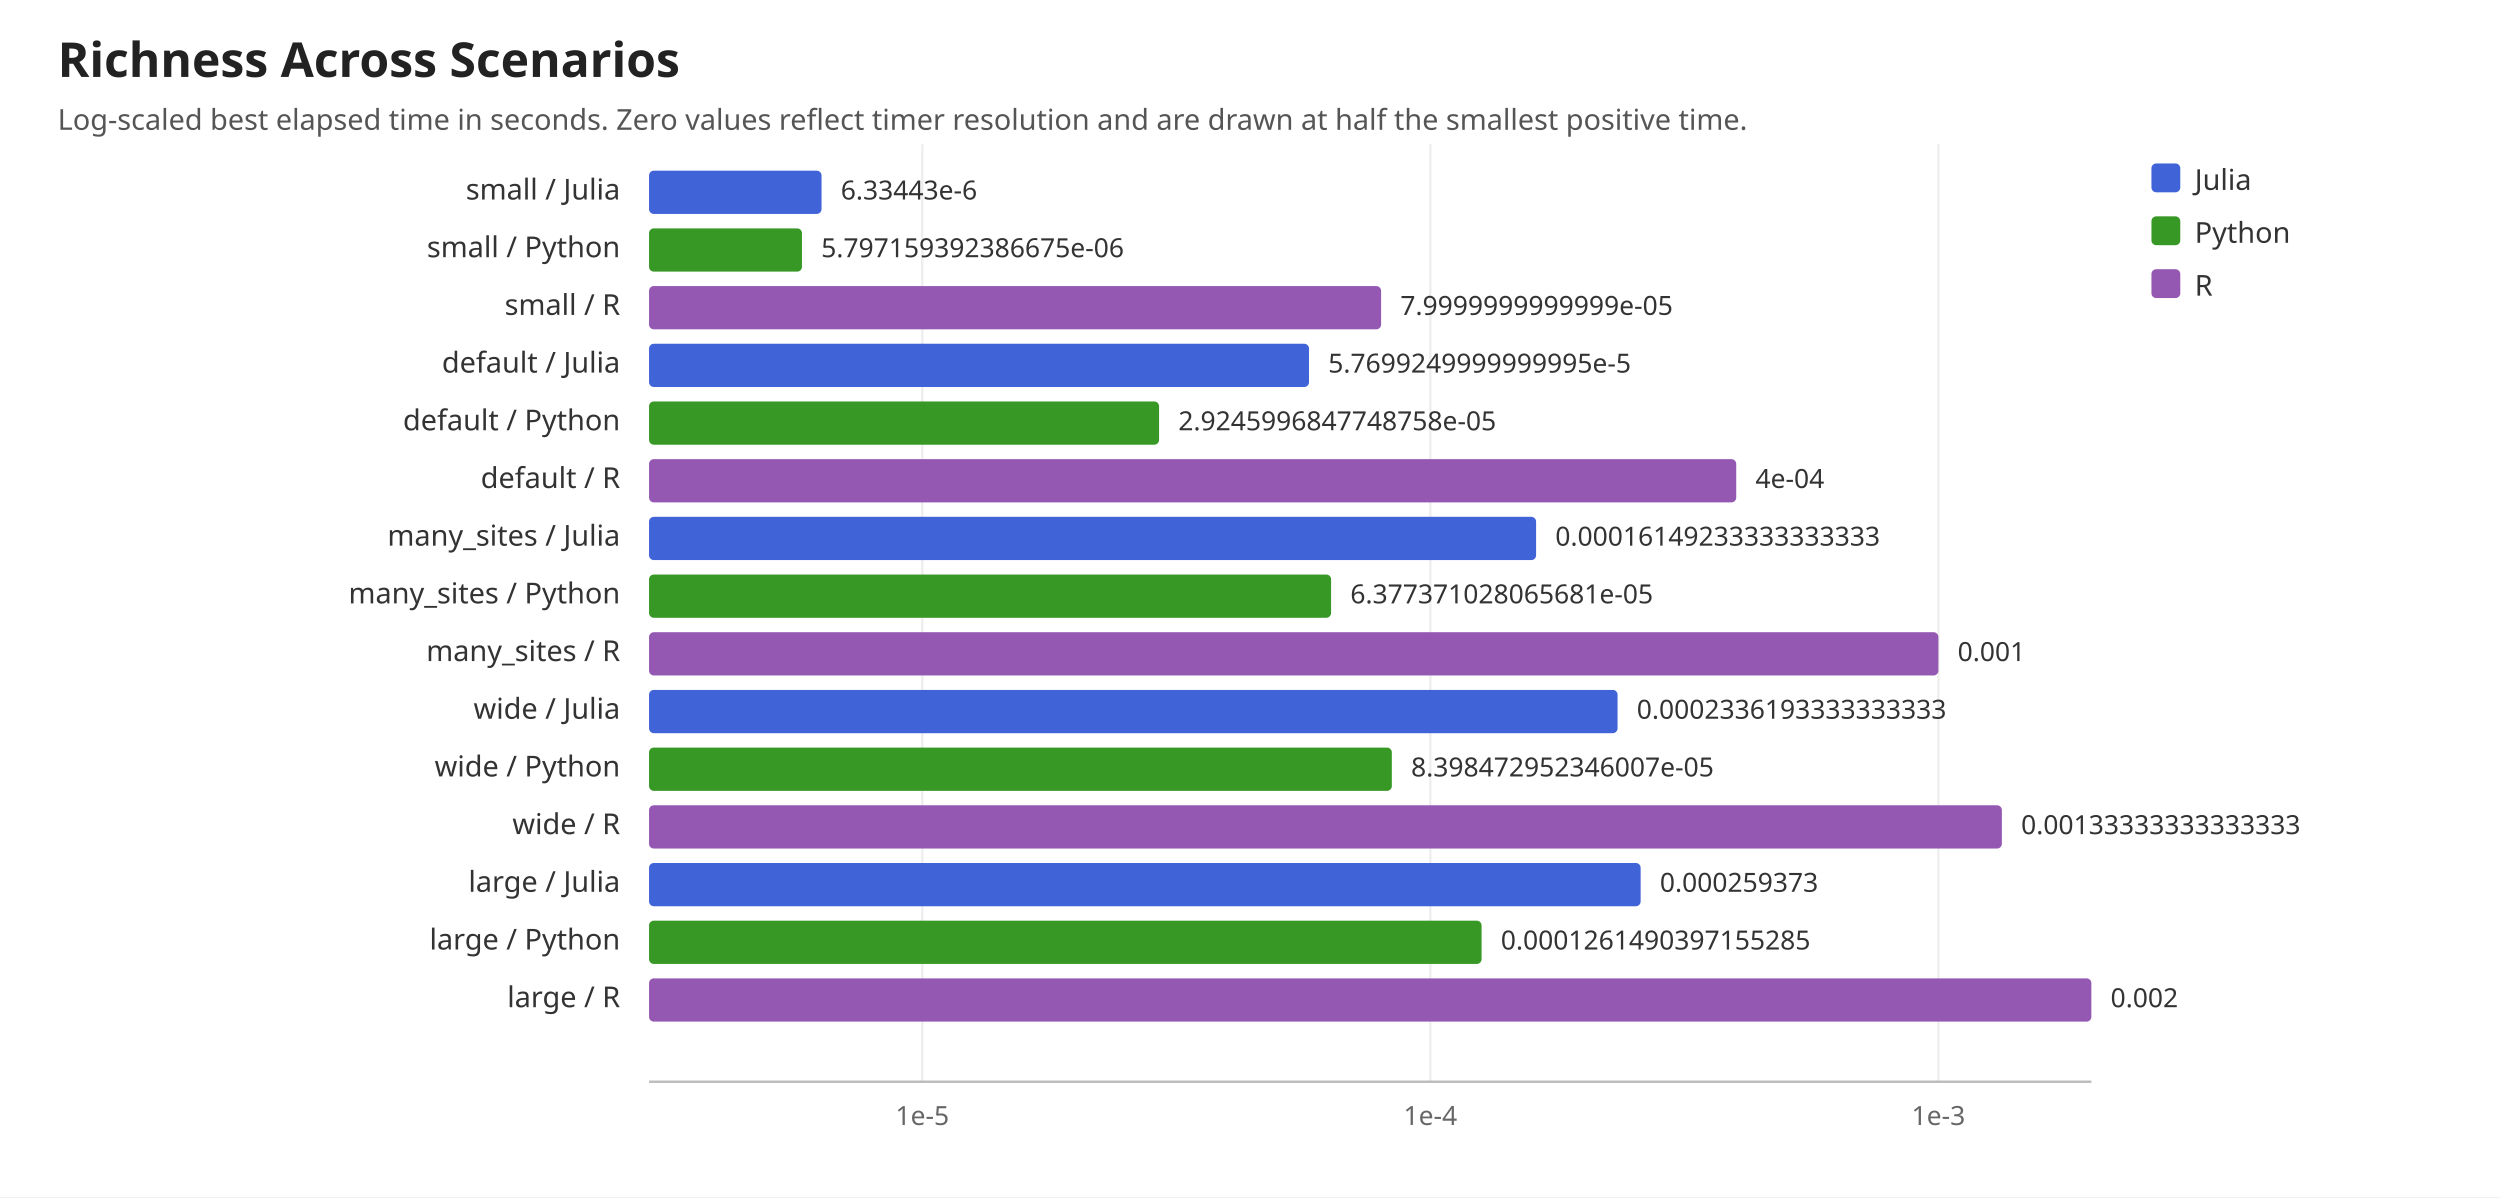
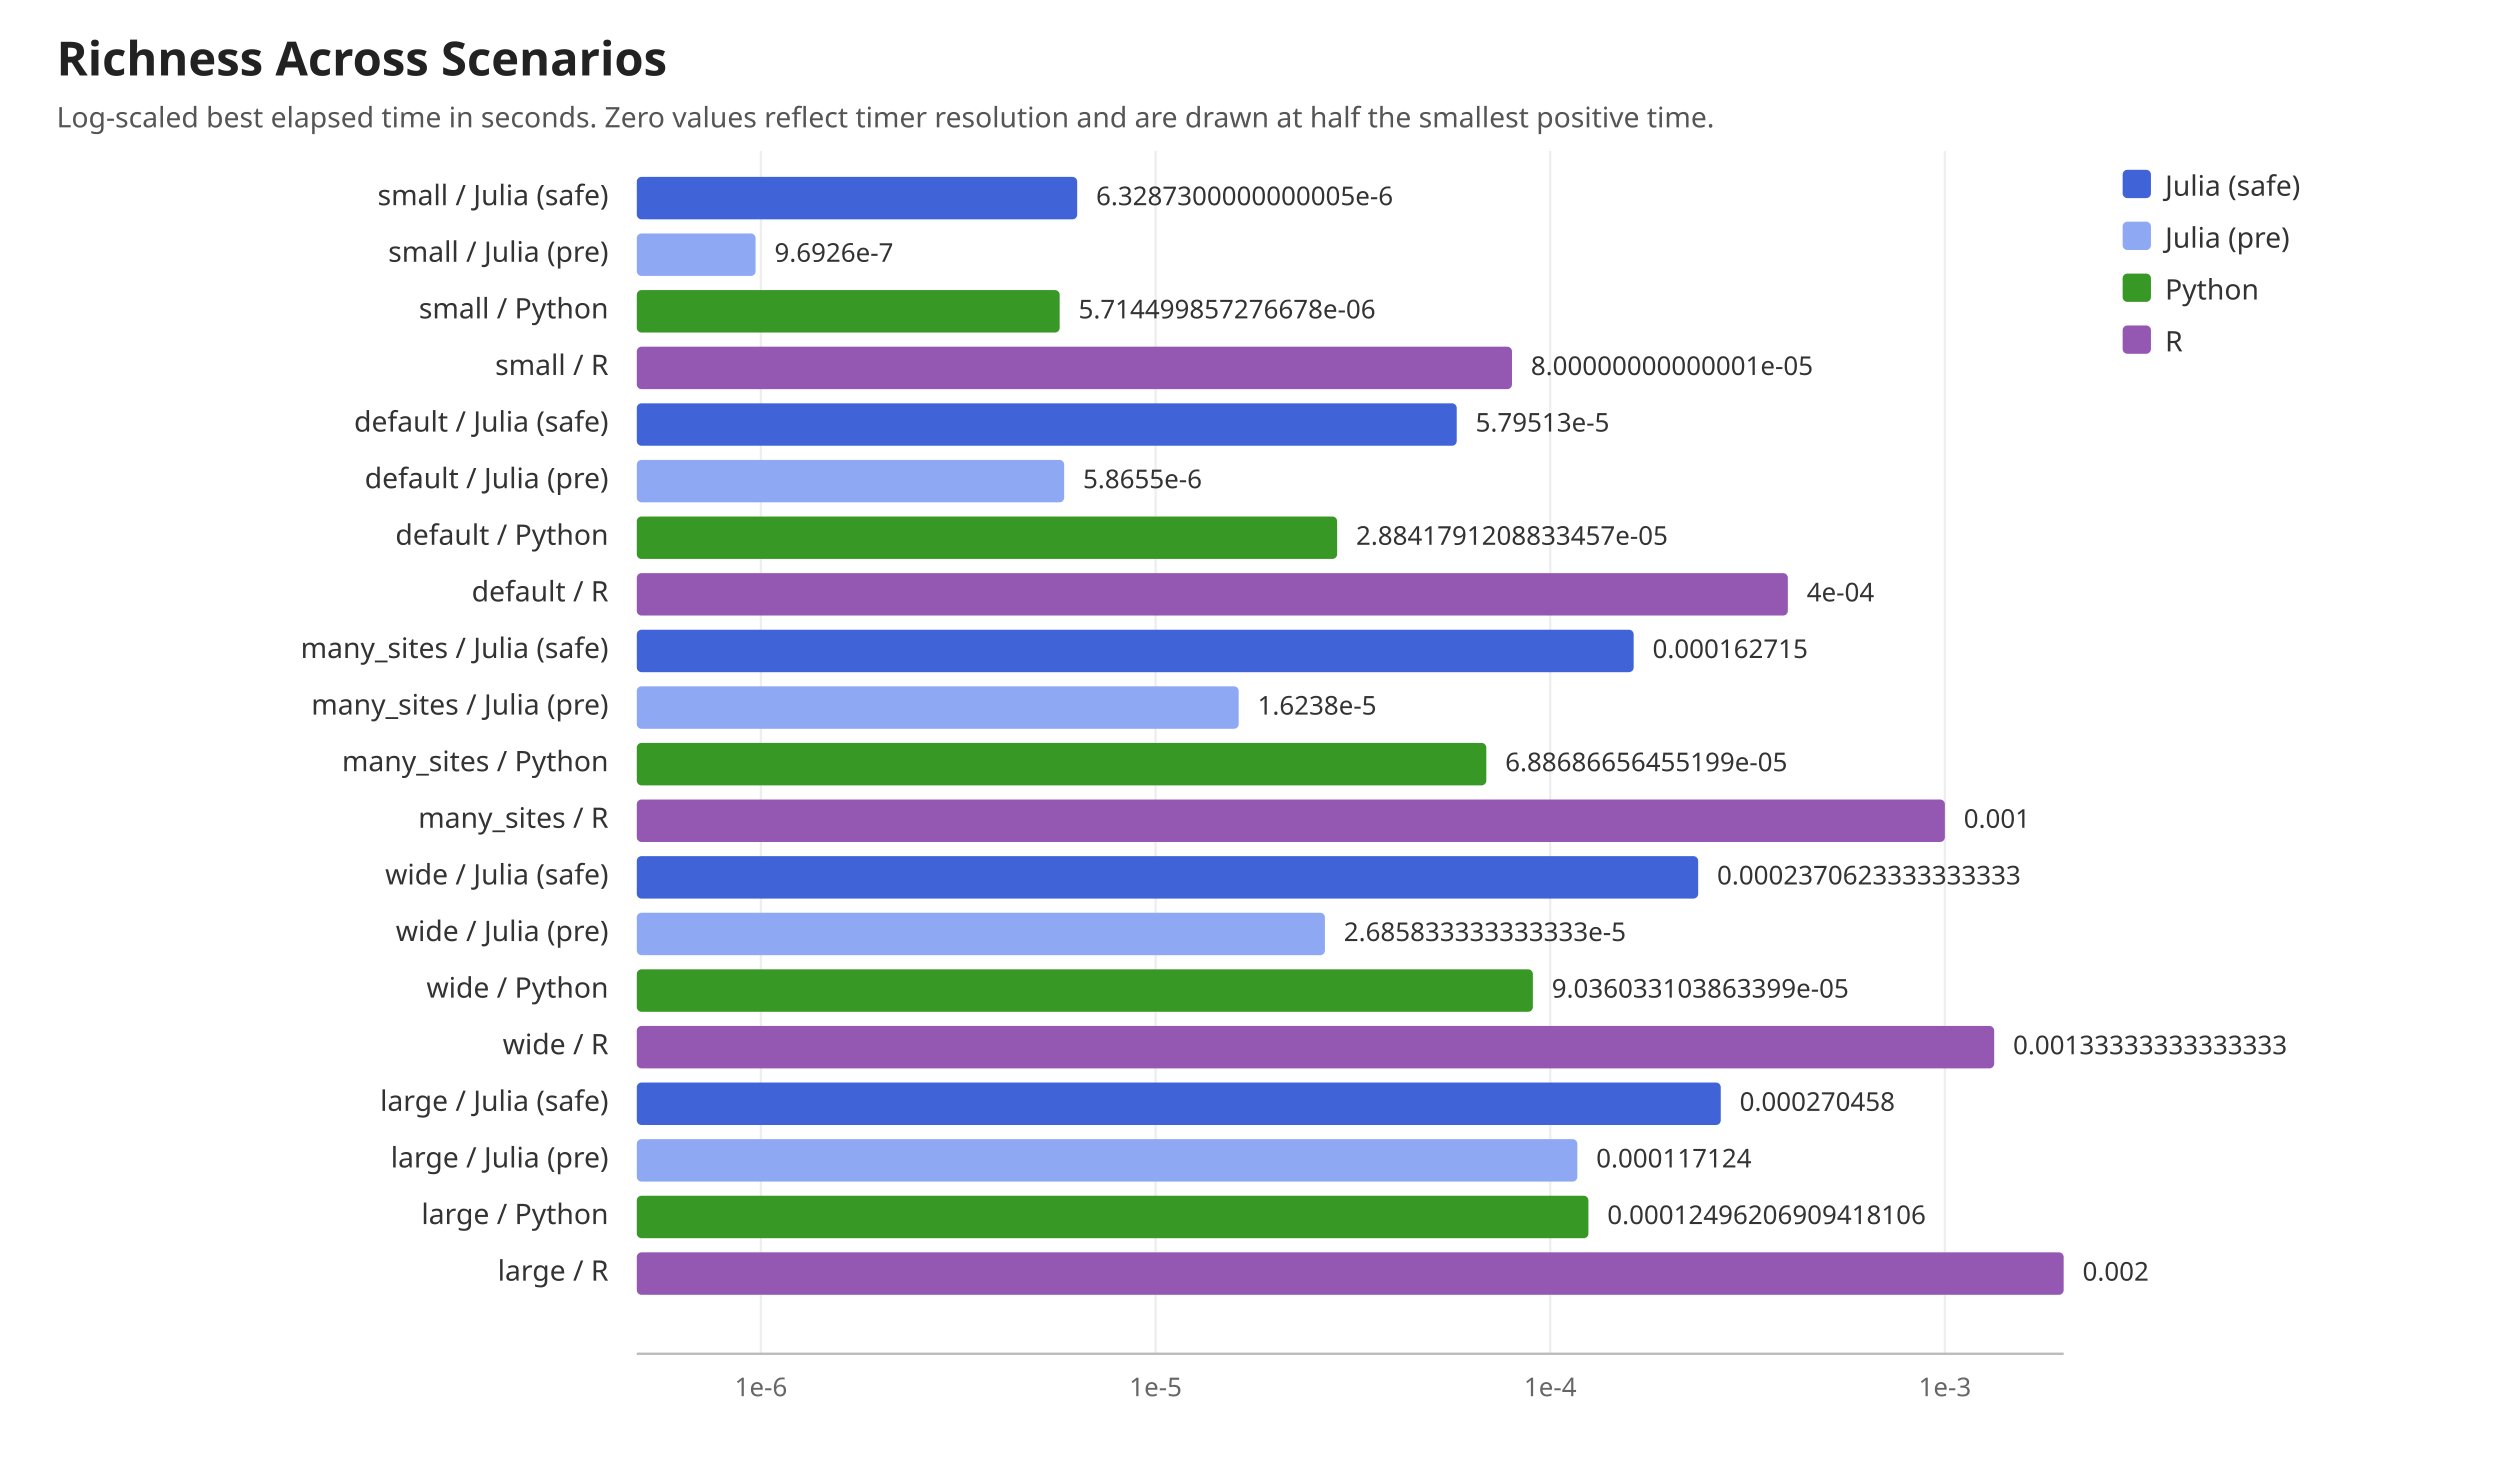
- <svg xmlns="http://www.w3.org/2000/svg" width="1040" height="498" viewBox="0 0 1040 498">
+ <svg xmlns="http://www.w3.org/2000/svg" width="1060" height="622" viewBox="0 0 1060 622">
  <rect width="100%" height="100%" fill="#ffffff" />
  <text x="24" y="32" font-family="sans-serif" font-size="20" font-weight="700" fill="#222222">Richness Across Scenarios</text>
  <text x="24" y="54" font-family="sans-serif" font-size="12" fill="#555555">Log-scaled best elapsed time in seconds. Zero values reflect timer resolution and are drawn at half the smallest positive time.</text>
-   <line x1="383.669" y1="60" x2="383.669" y2="450" stroke="#eeeeee" stroke-width="1" />
-   <text x="383.669" y="468" text-anchor="middle" font-family="sans-serif" font-size="11" fill="#666666">1e-5</text>
-   <line x1="595.023" y1="60" x2="595.023" y2="450" stroke="#eeeeee" stroke-width="1" />
-   <text x="595.023" y="468" text-anchor="middle" font-family="sans-serif" font-size="11" fill="#666666">1e-4</text>
-   <line x1="806.376" y1="60" x2="806.376" y2="450" stroke="#eeeeee" stroke-width="1" />
-   <text x="806.376" y="468" text-anchor="middle" font-family="sans-serif" font-size="11" fill="#666666">1e-3</text>
-   <text x="258" y="83" text-anchor="end" font-family="sans-serif" font-size="12" fill="#333333">small / Julia</text>
-   <rect x="270" y="71.0" width="71.759" height="18" fill="#4063d8" rx="2" />
-   <text x="349.759" y="83" font-family="sans-serif" font-size="11" fill="#333333">6.33443e-6</text>
-   <text x="258" y="107" text-anchor="end" font-family="sans-serif" font-size="12" fill="#333333">small / Python</text>
-   <rect x="270" y="95.0" width="63.624" height="18" fill="#389826" rx="2" />
-   <text x="341.624" y="107" font-family="sans-serif" font-size="11" fill="#333333">5.797159392386675e-06</text>
-   <text x="258" y="131" text-anchor="end" font-family="sans-serif" font-size="12" fill="#333333">small / R</text>
-   <rect x="270" y="119.0" width="304.54" height="18" fill="#9558b2" rx="2" />
-   <text x="582.54" y="131" font-family="sans-serif" font-size="11" fill="#333333">7.9999999999999e-05</text>
-   <text x="258" y="155" text-anchor="end" font-family="sans-serif" font-size="12" fill="#333333">default / Julia</text>
-   <rect x="270" y="143.0" width="274.545" height="18" fill="#4063d8" rx="2" />
-   <text x="552.545" y="155" font-family="sans-serif" font-size="11" fill="#333333">5.7699249999999995e-5</text>
-   <text x="258" y="179" text-anchor="end" font-family="sans-serif" font-size="12" fill="#333333">default / Python</text>
-   <rect x="270" y="167.0" width="212.174" height="18" fill="#389826" rx="2" />
-   <text x="490.174" y="179" font-family="sans-serif" font-size="11" fill="#333333">2.9245996847748758e-05</text>
-   <text x="258" y="203" text-anchor="end" font-family="sans-serif" font-size="12" fill="#333333">default / R</text>
-   <rect x="270" y="191.0" width="452.27" height="18" fill="#9558b2" rx="2" />
-   <text x="730.27" y="203" font-family="sans-serif" font-size="11" fill="#333333">4e-04</text>
-   <text x="258" y="227" text-anchor="end" font-family="sans-serif" font-size="12" fill="#333333">many_sites / Julia</text>
-   <rect x="270" y="215.0" width="369.016" height="18" fill="#4063d8" rx="2" />
-   <text x="647.016" y="227" font-family="sans-serif" font-size="11" fill="#333333">0.00016149233333333333</text>
-   <text x="258" y="251" text-anchor="end" font-family="sans-serif" font-size="12" fill="#333333">many_sites / Python</text>
-   <rect x="270" y="239.0" width="283.733" height="18" fill="#389826" rx="2" />
-   <text x="561.733" y="251" font-family="sans-serif" font-size="11" fill="#333333">6.377371028065681e-05</text>
-   <text x="258" y="275" text-anchor="end" font-family="sans-serif" font-size="12" fill="#333333">many_sites / R</text>
-   <rect x="270" y="263.0" width="536.376" height="18" fill="#9558b2" rx="2" />
-   <text x="814.376" y="275" font-family="sans-serif" font-size="11" fill="#333333">0.001</text>
-   <text x="258" y="299" text-anchor="end" font-family="sans-serif" font-size="12" fill="#333333">wide / Julia</text>
-   <rect x="270" y="287.0" width="402.908" height="18" fill="#4063d8" rx="2" />
-   <text x="680.908" y="299" font-family="sans-serif" font-size="11" fill="#333333">0.0002336193333333333</text>
-   <text x="258" y="323" text-anchor="end" font-family="sans-serif" font-size="12" fill="#333333">wide / Python</text>
-   <rect x="270" y="311.0" width="309.002" height="18" fill="#389826" rx="2" />
-   <text x="587.002" y="323" font-family="sans-serif" font-size="11" fill="#333333">8.398472952346007e-05</text>
-   <text x="258" y="347" text-anchor="end" font-family="sans-serif" font-size="12" fill="#333333">wide / R</text>
-   <rect x="270" y="335.0" width="562.782" height="18" fill="#9558b2" rx="2" />
-   <text x="840.782" y="347" font-family="sans-serif" font-size="11" fill="#333333">0.00133333333333333</text>
-   <text x="258" y="371" text-anchor="end" font-family="sans-serif" font-size="12" fill="#333333">large / Julia</text>
-   <rect x="270" y="359.0" width="412.507" height="18" fill="#4063d8" rx="2" />
-   <text x="690.507" y="371" font-family="sans-serif" font-size="11" fill="#333333">0.000259373</text>
-   <text x="258" y="395" text-anchor="end" font-family="sans-serif" font-size="12" fill="#333333">large / Python</text>
-   <rect x="270" y="383.0" width="346.345" height="18" fill="#389826" rx="2" />
-   <text x="624.345" y="395" font-family="sans-serif" font-size="11" fill="#333333">0.0001261490397155285</text>
-   <text x="258" y="419" text-anchor="end" font-family="sans-serif" font-size="12" fill="#333333">large / R</text>
-   <rect x="270" y="407.0" width="600.0" height="18" fill="#9558b2" rx="2" />
-   <text x="878.0" y="419" font-family="sans-serif" font-size="11" fill="#333333">0.002</text>
-   <rect x="895" y="68" width="12" height="12" fill="#4063d8" rx="2" />
-   <text x="913" y="79" font-family="sans-serif" font-size="12" fill="#333333">Julia</text>
-   <rect x="895" y="90" width="12" height="12" fill="#389826" rx="2" />
-   <text x="913" y="101" font-family="sans-serif" font-size="12" fill="#333333">Python</text>
-   <rect x="895" y="112" width="12" height="12" fill="#9558b2" rx="2" />
-   <text x="913" y="123" font-family="sans-serif" font-size="12" fill="#333333">R</text>
-   <line x1="270" y1="450" x2="870" y2="450" stroke="#bbbbbb" stroke-width="1" />
+   <line x1="322.64" y1="64" x2="322.64" y2="574" stroke="#eeeeee" stroke-width="1" />
+   <text x="322.64" y="592" text-anchor="middle" font-family="sans-serif" font-size="11" fill="#666666">1e-6</text>
+   <line x1="489.97" y1="64" x2="489.97" y2="574" stroke="#eeeeee" stroke-width="1" />
+   <text x="489.97" y="592" text-anchor="middle" font-family="sans-serif" font-size="11" fill="#666666">1e-5</text>
+   <line x1="657.299" y1="64" x2="657.299" y2="574" stroke="#eeeeee" stroke-width="1" />
+   <text x="657.299" y="592" text-anchor="middle" font-family="sans-serif" font-size="11" fill="#666666">1e-4</text>
+   <line x1="824.629" y1="64" x2="824.629" y2="574" stroke="#eeeeee" stroke-width="1" />
+   <text x="824.629" y="592" text-anchor="middle" font-family="sans-serif" font-size="11" fill="#666666">1e-3</text>
+   <text x="258" y="87" text-anchor="end" font-family="sans-serif" font-size="12" fill="#333333">small / Julia (safe)</text>
+   <rect x="270" y="75.0" width="186.724" height="18" fill="#4063d8" rx="2" />
+   <text x="464.724" y="87" font-family="sans-serif" font-size="11" fill="#333333">6.3287300000000005e-6</text>
+   <text x="258" y="111" text-anchor="end" font-family="sans-serif" font-size="12" fill="#333333">small / Julia (pre)</text>
+   <rect x="270" y="99.0" width="50.371" height="18" fill="#8fa8f4" rx="2" />
+   <text x="328.371" y="111" font-family="sans-serif" font-size="11" fill="#333333">9.6926e-7</text>
+   <text x="258" y="135" text-anchor="end" font-family="sans-serif" font-size="12" fill="#333333">small / Python</text>
+   <rect x="270" y="123.0" width="179.305" height="18" fill="#389826" rx="2" />
+   <text x="457.305" y="135" font-family="sans-serif" font-size="11" fill="#333333">5.714499857276678e-06</text>
+   <text x="258" y="159" text-anchor="end" font-family="sans-serif" font-size="12" fill="#333333">small / R</text>
+   <rect x="270" y="147.0" width="371.083" height="18" fill="#9558b2" rx="2" />
+   <text x="649.083" y="159" font-family="sans-serif" font-size="11" fill="#333333">8.00000000000001e-05</text>
+   <text x="258" y="183" text-anchor="end" font-family="sans-serif" font-size="12" fill="#333333">default / Julia (safe)</text>
+   <rect x="270" y="171.0" width="347.653" height="18" fill="#4063d8" rx="2" />
+   <text x="625.653" y="183" font-family="sans-serif" font-size="11" fill="#333333">5.79513e-5</text>
+   <text x="258" y="207" text-anchor="end" font-family="sans-serif" font-size="12" fill="#333333">default / Julia (pre)</text>
+   <rect x="270" y="195.0" width="181.2" height="18" fill="#8fa8f4" rx="2" />
+   <text x="459.2" y="207" font-family="sans-serif" font-size="11" fill="#333333">5.8655e-6</text>
+   <text x="258" y="231" text-anchor="end" font-family="sans-serif" font-size="12" fill="#333333">default / Python</text>
+   <rect x="270" y="219.0" width="296.945" height="18" fill="#389826" rx="2" />
+   <text x="574.945" y="231" font-family="sans-serif" font-size="11" fill="#333333">2.8841791208833457e-05</text>
+   <text x="258" y="255" text-anchor="end" font-family="sans-serif" font-size="12" fill="#333333">default / R</text>
+   <rect x="270" y="243.0" width="488.042" height="18" fill="#9558b2" rx="2" />
+   <text x="766.042" y="255" font-family="sans-serif" font-size="11" fill="#333333">4e-04</text>
+   <text x="258" y="279" text-anchor="end" font-family="sans-serif" font-size="12" fill="#333333">many_sites / Julia (safe)</text>
+   <rect x="270" y="267.0" width="422.677" height="18" fill="#4063d8" rx="2" />
+   <text x="700.677" y="279" font-family="sans-serif" font-size="11" fill="#333333">0.000162715</text>
+   <text x="258" y="303" text-anchor="end" font-family="sans-serif" font-size="12" fill="#333333">many_sites / Julia (pre)</text>
+   <rect x="270" y="291.0" width="255.198" height="18" fill="#8fa8f4" rx="2" />
+   <text x="533.198" y="303" font-family="sans-serif" font-size="11" fill="#333333">1.6238e-5</text>
+   <text x="258" y="327" text-anchor="end" font-family="sans-serif" font-size="12" fill="#333333">many_sites / Python</text>
+   <rect x="270" y="315.0" width="360.195" height="18" fill="#389826" rx="2" />
+   <text x="638.195" y="327" font-family="sans-serif" font-size="11" fill="#333333">6.88686656455199e-05</text>
+   <text x="258" y="351" text-anchor="end" font-family="sans-serif" font-size="12" fill="#333333">many_sites / R</text>
+   <rect x="270" y="339.0" width="554.629" height="18" fill="#9558b2" rx="2" />
+   <text x="832.629" y="351" font-family="sans-serif" font-size="11" fill="#333333">0.001</text>
+   <text x="258" y="375" text-anchor="end" font-family="sans-serif" font-size="12" fill="#333333">wide / Julia (safe)</text>
+   <rect x="270" y="363.0" width="450.025" height="18" fill="#4063d8" rx="2" />
+   <text x="728.025" y="375" font-family="sans-serif" font-size="11" fill="#333333">0.0002370623333333333</text>
+   <text x="258" y="399" text-anchor="end" font-family="sans-serif" font-size="12" fill="#333333">wide / Julia (pre)</text>
+   <rect x="270" y="387.0" width="291.767" height="18" fill="#8fa8f4" rx="2" />
+   <text x="569.767" y="399" font-family="sans-serif" font-size="11" fill="#333333">2.685833333333333e-5</text>
+   <text x="258" y="423" text-anchor="end" font-family="sans-serif" font-size="12" fill="#333333">wide / Python</text>
+   <rect x="270" y="411.0" width="379.933" height="18" fill="#389826" rx="2" />
+   <text x="657.933" y="423" font-family="sans-serif" font-size="11" fill="#333333">9.036033103863399e-05</text>
+   <text x="258" y="447" text-anchor="end" font-family="sans-serif" font-size="12" fill="#333333">wide / R</text>
+   <rect x="270" y="435.0" width="575.535" height="18" fill="#9558b2" rx="2" />
+   <text x="853.535" y="447" font-family="sans-serif" font-size="11" fill="#333333">0.00133333333333333</text>
+   <text x="258" y="471" text-anchor="end" font-family="sans-serif" font-size="12" fill="#333333">large / Julia (safe)</text>
+   <rect x="270" y="459.0" width="459.602" height="18" fill="#4063d8" rx="2" />
+   <text x="737.602" y="471" font-family="sans-serif" font-size="11" fill="#333333">0.000270458</text>
+   <text x="258" y="495" text-anchor="end" font-family="sans-serif" font-size="12" fill="#333333">large / Julia (pre)</text>
+   <rect x="270" y="483.0" width="398.786" height="18" fill="#8fa8f4" rx="2" />
+   <text x="676.786" y="495" font-family="sans-serif" font-size="11" fill="#333333">0.000117124</text>
+   <text x="258" y="519" text-anchor="end" font-family="sans-serif" font-size="12" fill="#333333">large / Python</text>
+   <rect x="270" y="507.0" width="403.493" height="18" fill="#389826" rx="2" />
+   <text x="681.493" y="519" font-family="sans-serif" font-size="11" fill="#333333">0.00012496206909418106</text>
+   <text x="258" y="543" text-anchor="end" font-family="sans-serif" font-size="12" fill="#333333">large / R</text>
+   <rect x="270" y="531.0" width="605.0" height="18" fill="#9558b2" rx="2" />
+   <text x="883.0" y="543" font-family="sans-serif" font-size="11" fill="#333333">0.002</text>
+   <rect x="900" y="72" width="12" height="12" fill="#4063d8" rx="2" />
+   <text x="918" y="83" font-family="sans-serif" font-size="12" fill="#333333">Julia (safe)</text>
+   <rect x="900" y="94" width="12" height="12" fill="#8fa8f4" rx="2" />
+   <text x="918" y="105" font-family="sans-serif" font-size="12" fill="#333333">Julia (pre)</text>
+   <rect x="900" y="116" width="12" height="12" fill="#389826" rx="2" />
+   <text x="918" y="127" font-family="sans-serif" font-size="12" fill="#333333">Python</text>
+   <rect x="900" y="138" width="12" height="12" fill="#9558b2" rx="2" />
+   <text x="918" y="149" font-family="sans-serif" font-size="12" fill="#333333">R</text>
+   <line x1="270" y1="574" x2="875" y2="574" stroke="#bbbbbb" stroke-width="1" />
</svg>
